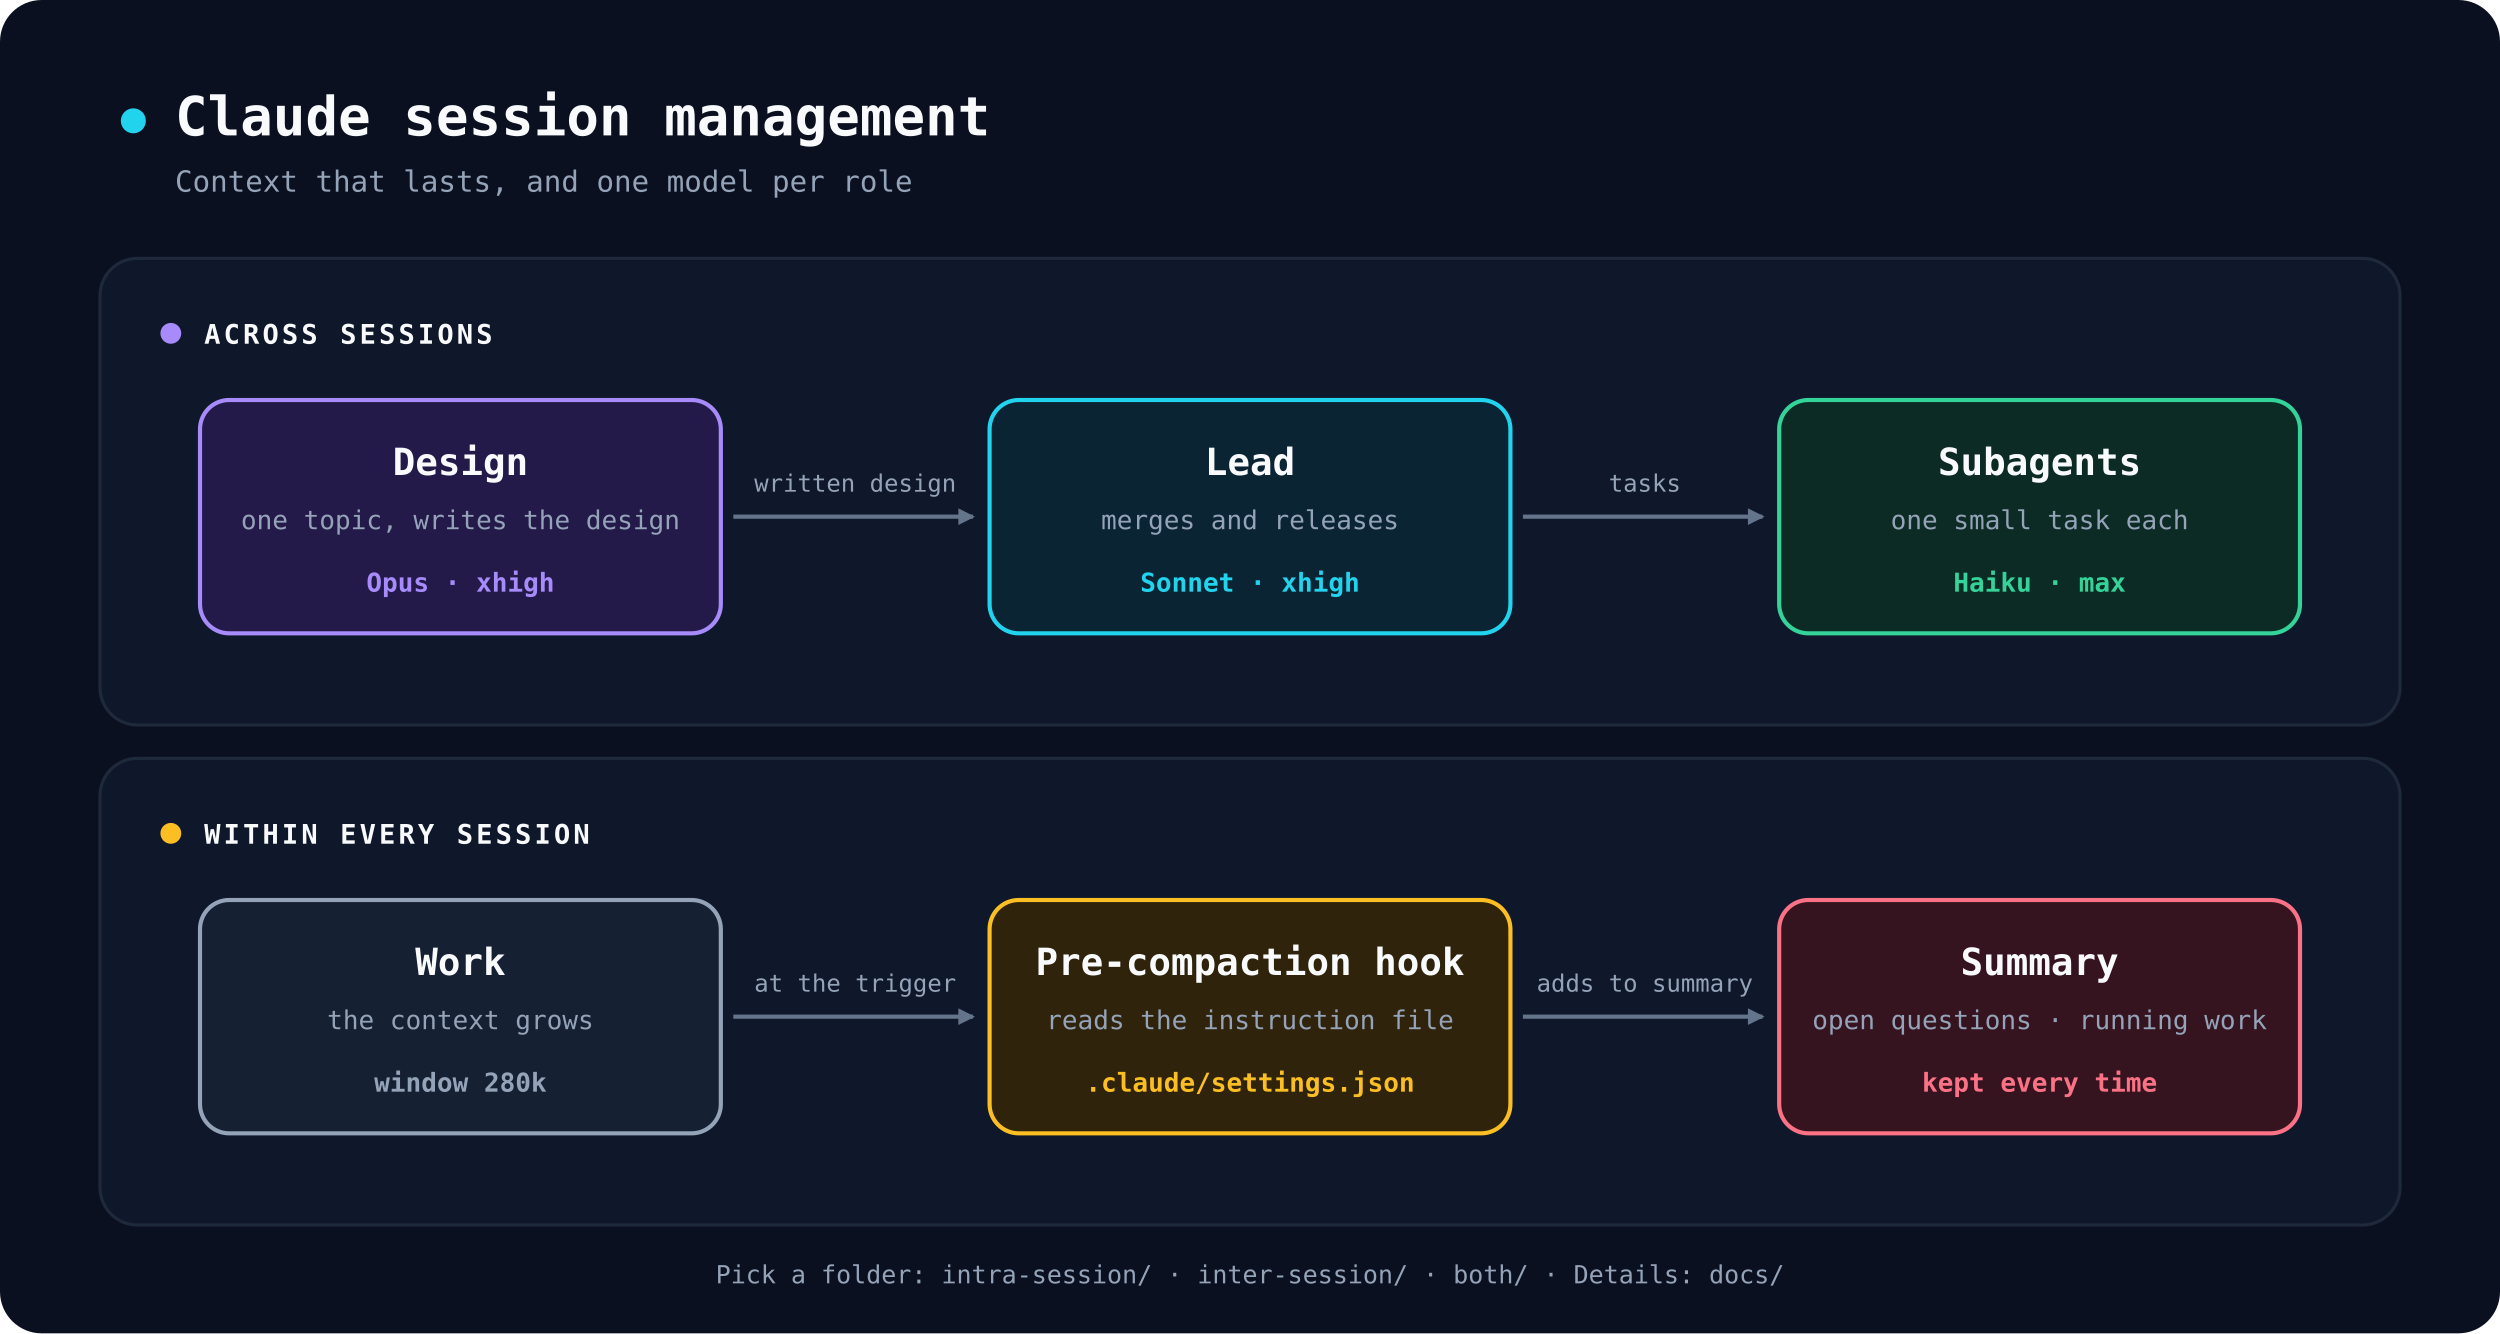
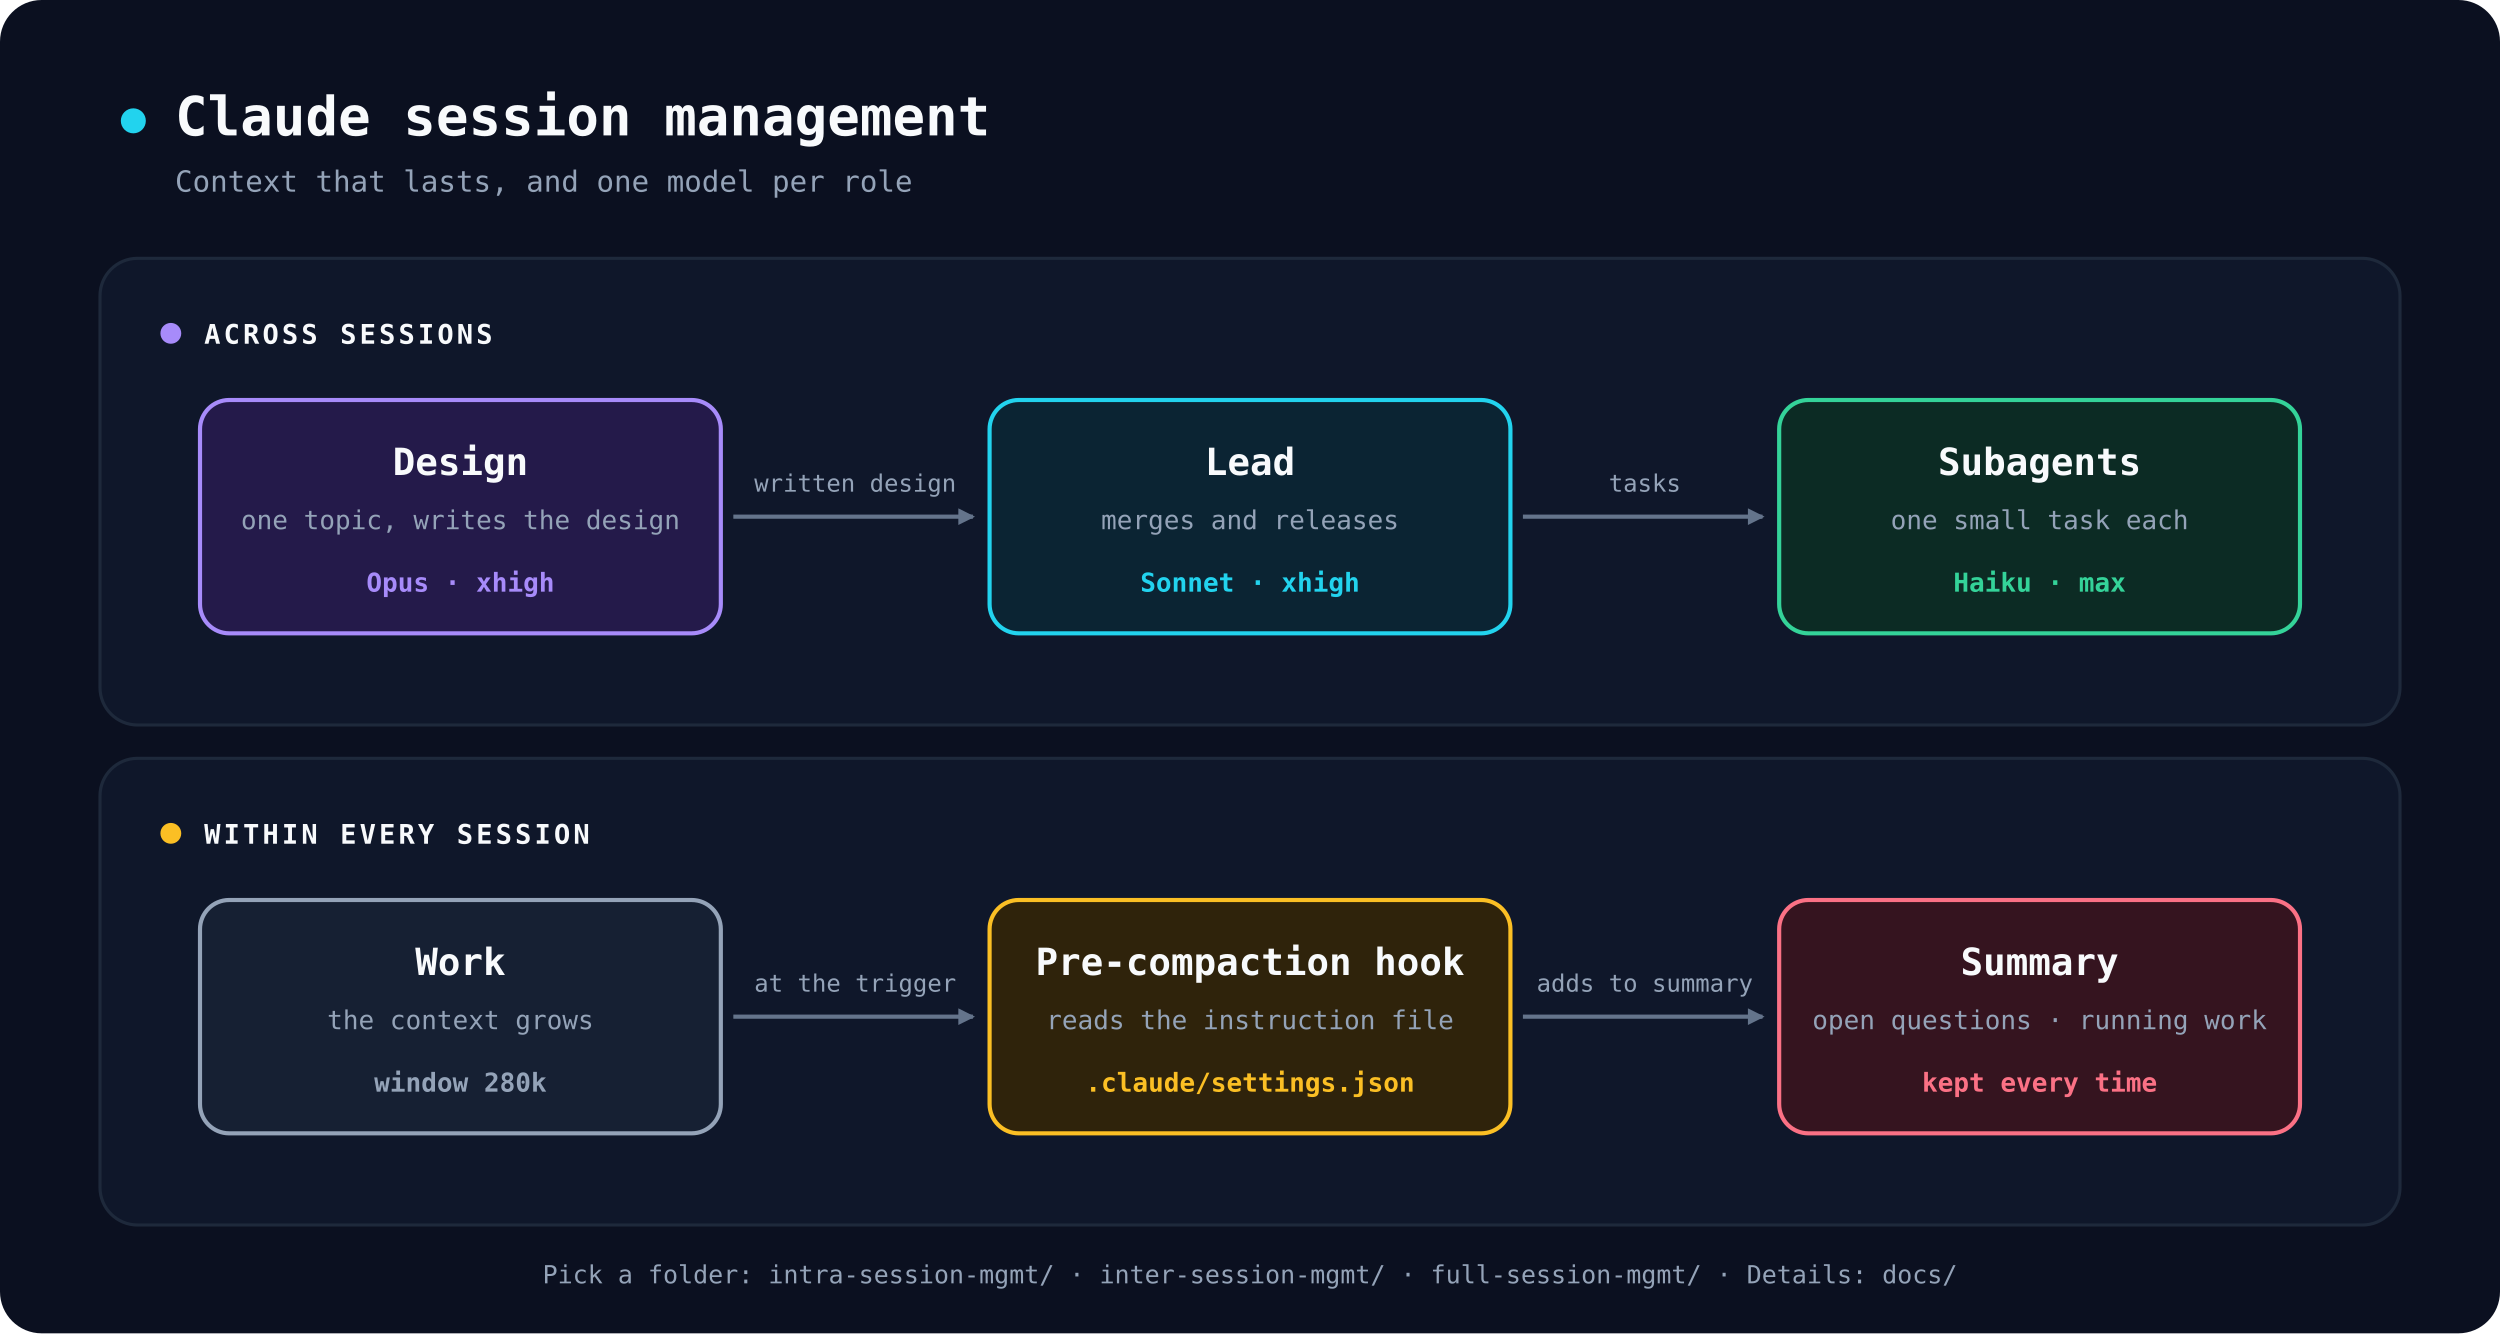
<svg xmlns="http://www.w3.org/2000/svg" width="1200" height="640" viewBox="0 0 1200 640" font-family="ui-monospace, SFMono-Regular, Menlo, Consolas, 'DejaVu Sans Mono', monospace" role="img" aria-label="Within every session a pre-compaction hook keeps open questions and running work. Across sessions Design runs on Opus, Lead on Sonnet and Subagents on Haiku.">
  <defs>
    <marker id="head" markerWidth="10" markerHeight="10" refX="8" refY="5" orient="auto" markerUnits="userSpaceOnUse">
      <path d="M1 1 L9 5 L1 9 Z" fill="#64748b" />
    </marker>
  </defs>
  <rect width="1200" height="640" rx="20" fill="#0b1020" />
  <circle cx="64" cy="58" r="6" fill="#22d3ee" />
  <text x="84" y="65" font-size="26" font-weight="700" fill="#f8fafc">Claude session management</text>
  <text x="84" y="92" font-size="14" fill="#94a3b8">Context that lasts, and one model per role</text>
  <rect x="48" y="124" width="1104" height="224" rx="18" fill="#0f172a" stroke="#1e293b" stroke-width="1.5" />
  <circle cx="82" cy="160" r="5" fill="#a78bfa" />
  <text x="98" y="165" font-size="13" font-weight="700" letter-spacing="1.5" fill="#f8fafc">ACROSS SESSIONS</text>
  <rect x="96.0" y="192" width="250" height="112" rx="14" fill="#241a4a" stroke="#a78bfa" stroke-width="2" />
  <text x="221.0" y="228" text-anchor="middle" font-size="18" font-weight="700" fill="#f8fafc">Design</text>
  <text x="221.0" y="254" text-anchor="middle" font-size="12.5" fill="#94a3b8">one topic, writes the design</text>
  <text x="221.0" y="284" text-anchor="middle" font-size="12.5" font-weight="700" fill="#a78bfa">Opus · xhigh</text>
  <rect x="475.0" y="192" width="250" height="112" rx="14" fill="#0b2433" stroke="#22d3ee" stroke-width="2" />
  <text x="600.0" y="228" text-anchor="middle" font-size="18" font-weight="700" fill="#f8fafc">Lead</text>
  <text x="600.0" y="254" text-anchor="middle" font-size="12.5" fill="#94a3b8">merges and releases</text>
  <text x="600.0" y="284" text-anchor="middle" font-size="12.5" font-weight="700" fill="#22d3ee">Sonnet · xhigh</text>
  <rect x="854.0" y="192" width="250" height="112" rx="14" fill="#0c2b24" stroke="#34d399" stroke-width="2" />
  <text x="979.0" y="228" text-anchor="middle" font-size="18" font-weight="700" fill="#f8fafc">Subagents</text>
  <text x="979.0" y="254" text-anchor="middle" font-size="12.5" fill="#94a3b8">one small task each</text>
  <text x="979.0" y="284" text-anchor="middle" font-size="12.5" font-weight="700" fill="#34d399">Haiku · max</text>
  <line x1="352.0" y1="248.0" x2="467.0" y2="248.0" stroke="#64748b" stroke-width="2" marker-end="url(#head)" />
  <text x="410.5" y="236.0" text-anchor="middle" font-size="11.5" fill="#94a3b8">written design</text>
  <line x1="731.0" y1="248.0" x2="846.0" y2="248.0" stroke="#64748b" stroke-width="2" marker-end="url(#head)" />
  <text x="789.5" y="236.0" text-anchor="middle" font-size="11.5" fill="#94a3b8">tasks</text>
  <rect x="48" y="364" width="1104" height="224" rx="18" fill="#0f172a" stroke="#1e293b" stroke-width="1.5" />
  <circle cx="82" cy="400" r="5" fill="#fbbf24" />
  <text x="98" y="405" font-size="13" font-weight="700" letter-spacing="1.5" fill="#f8fafc">WITHIN EVERY SESSION</text>
  <rect x="96.0" y="432" width="250" height="112" rx="14" fill="#162033" stroke="#94a3b8" stroke-width="2" />
  <text x="221.0" y="468" text-anchor="middle" font-size="18" font-weight="700" fill="#f8fafc">Work</text>
  <text x="221.0" y="494" text-anchor="middle" font-size="12.5" fill="#94a3b8">the context grows</text>
  <text x="221.0" y="524" text-anchor="middle" font-size="12.5" font-weight="700" fill="#94a3b8">window 280k</text>
  <rect x="475.0" y="432" width="250" height="112" rx="14" fill="#2f230b" stroke="#fbbf24" stroke-width="2" />
  <text x="600.0" y="468" text-anchor="middle" font-size="18" font-weight="700" fill="#f8fafc">Pre-compaction hook</text>
  <text x="600.0" y="494" text-anchor="middle" font-size="12.5" fill="#94a3b8">reads the instruction file</text>
  <text x="600.0" y="524" text-anchor="middle" font-size="12.5" font-weight="700" fill="#fbbf24">.claude/settings.json</text>
  <rect x="854.0" y="432" width="250" height="112" rx="14" fill="#35141f" stroke="#fb7185" stroke-width="2" />
  <text x="979.0" y="468" text-anchor="middle" font-size="18" font-weight="700" fill="#f8fafc">Summary</text>
  <text x="979.0" y="494" text-anchor="middle" font-size="12.5" fill="#94a3b8">open questions · running work</text>
  <text x="979.0" y="524" text-anchor="middle" font-size="12.5" font-weight="700" fill="#fb7185">kept every time</text>
  <line x1="352.0" y1="488.0" x2="467.0" y2="488.0" stroke="#64748b" stroke-width="2" marker-end="url(#head)" />
  <text x="410.5" y="476.0" text-anchor="middle" font-size="11.5" fill="#94a3b8">at the trigger</text>
  <line x1="731.0" y1="488.0" x2="846.0" y2="488.0" stroke="#64748b" stroke-width="2" marker-end="url(#head)" />
  <text x="789.5" y="476.0" text-anchor="middle" font-size="11.5" fill="#94a3b8">adds to summary</text>
-   <text x="600.0" y="616" text-anchor="middle" font-size="12" fill="#94a3b8">Pick a folder: intra-session/  ·  inter-session/  ·  both/   ·   Details: docs/</text>
+   <text x="600.0" y="616" text-anchor="middle" font-size="12" fill="#94a3b8">Pick a folder: intra-session-mgmt/  ·  inter-session-mgmt/  ·  full-session-mgmt/   ·   Details: docs/</text>
</svg>
